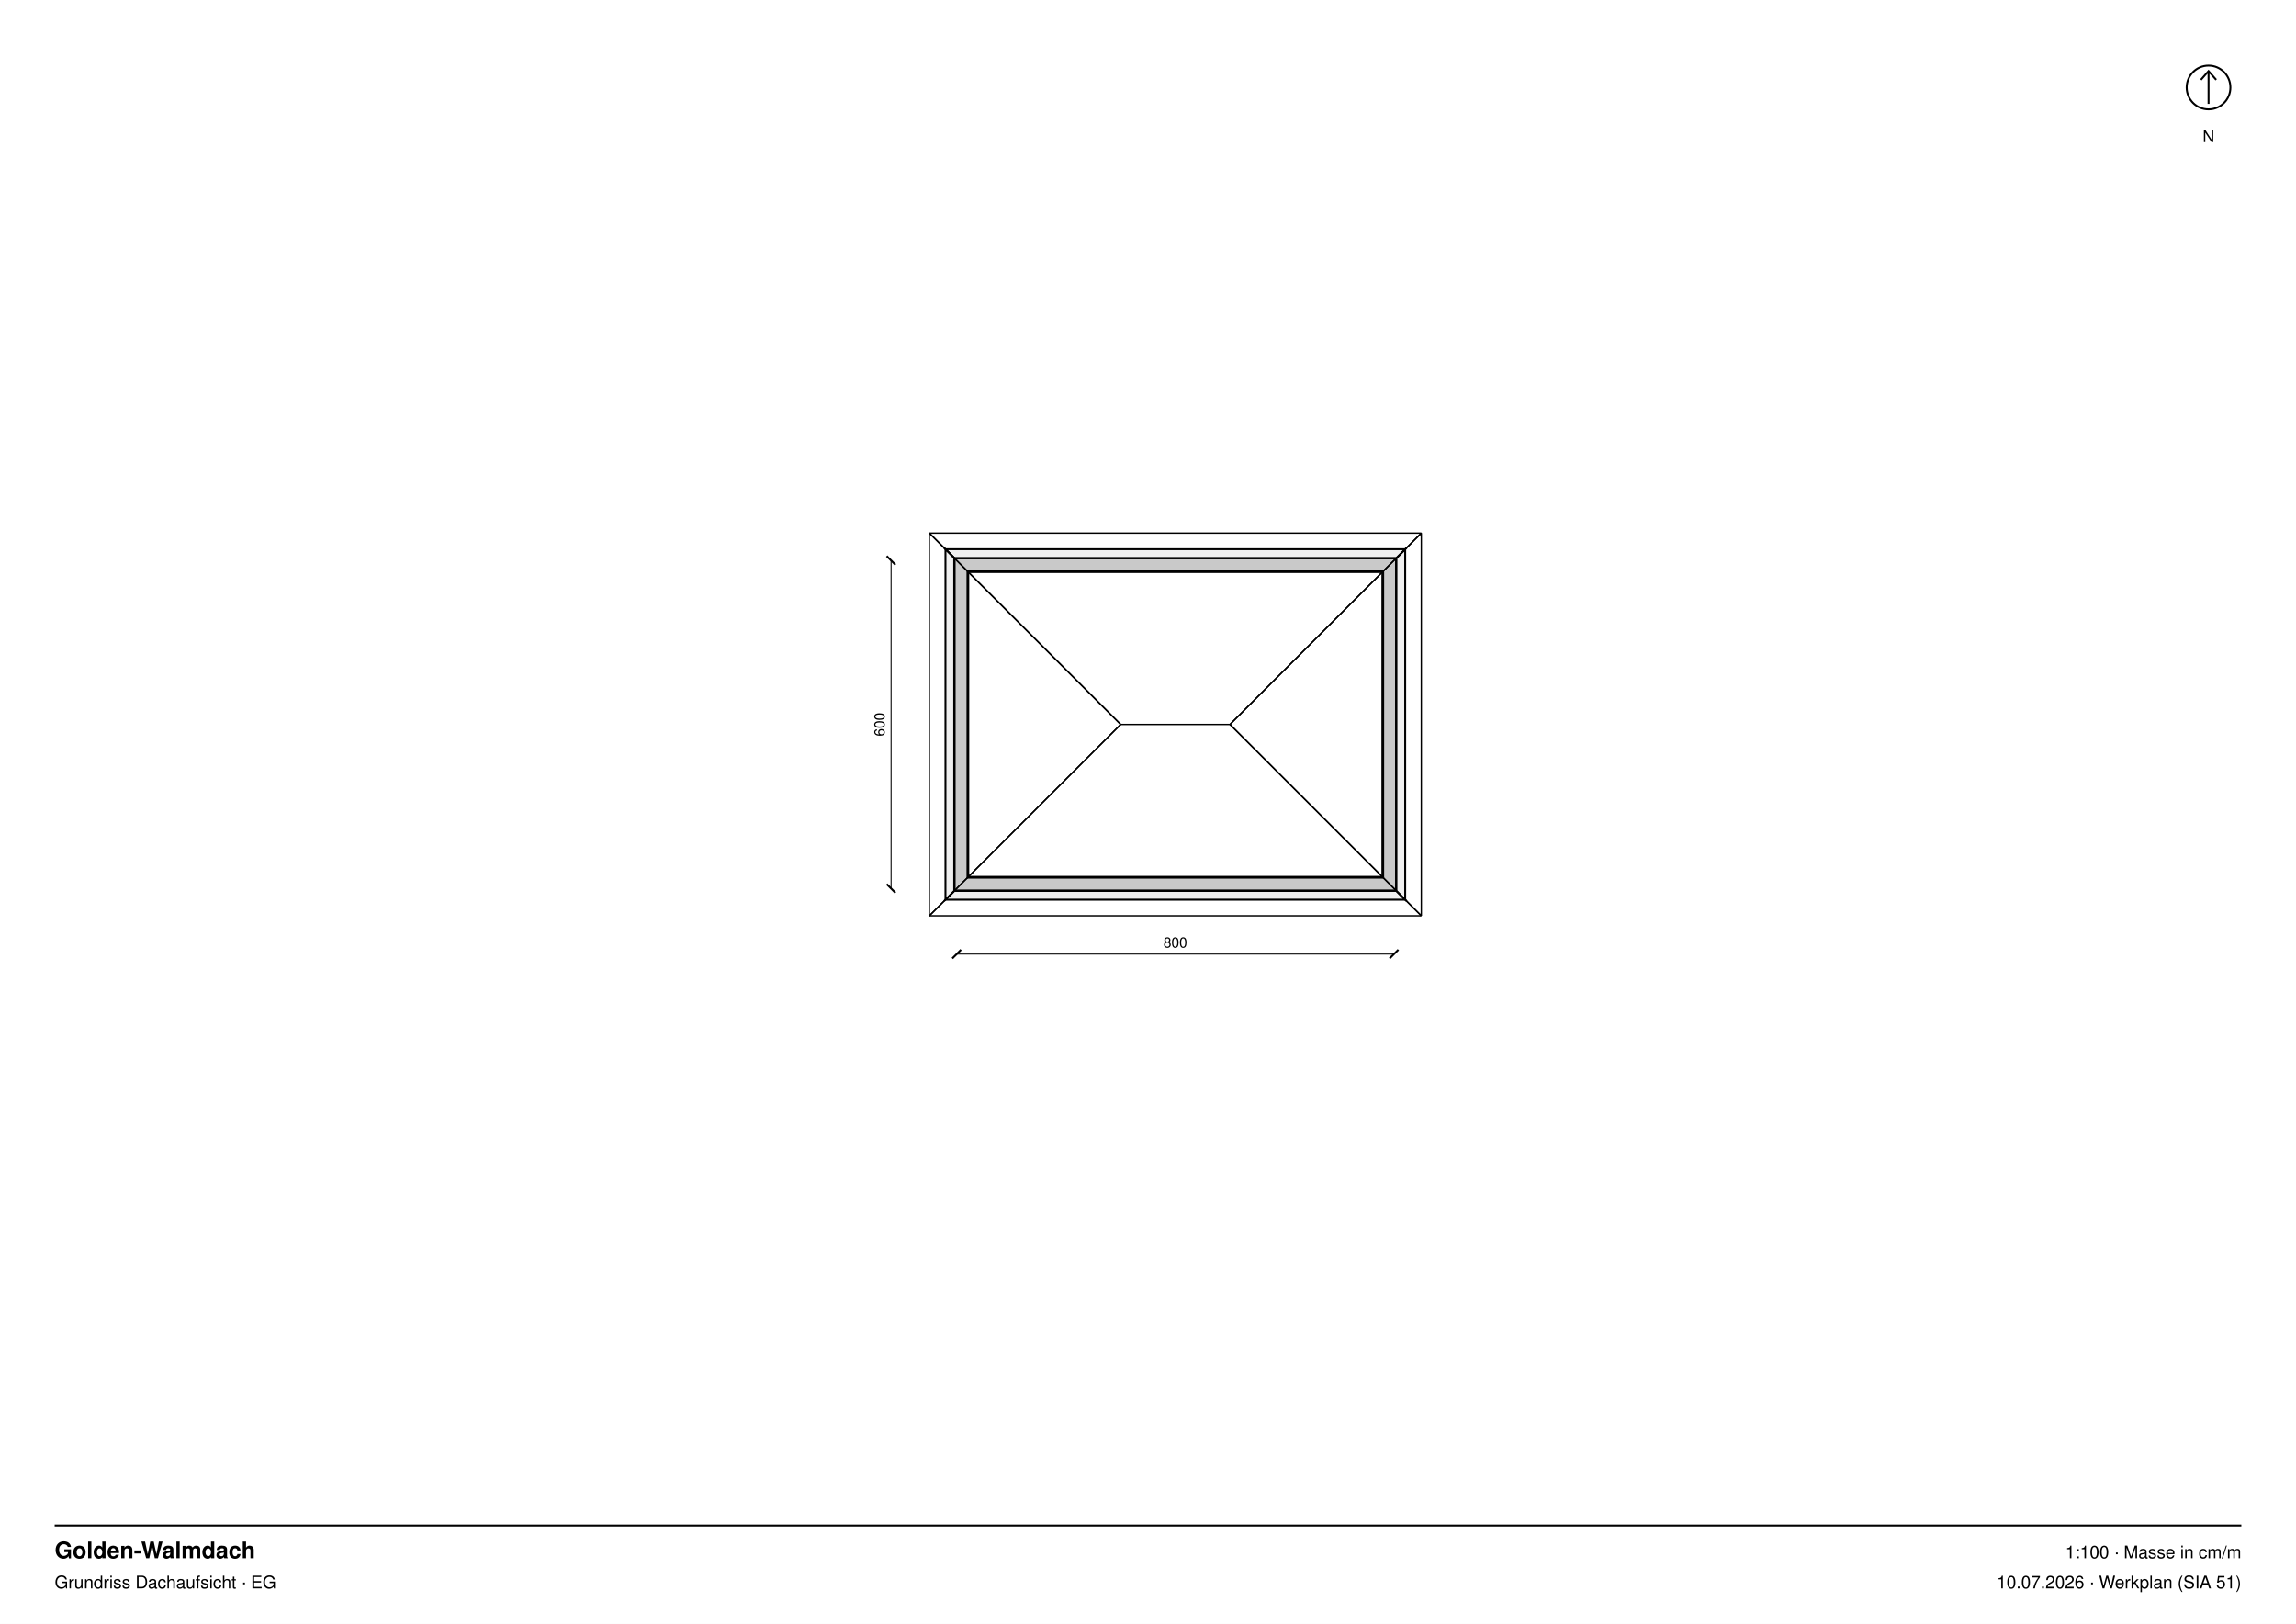
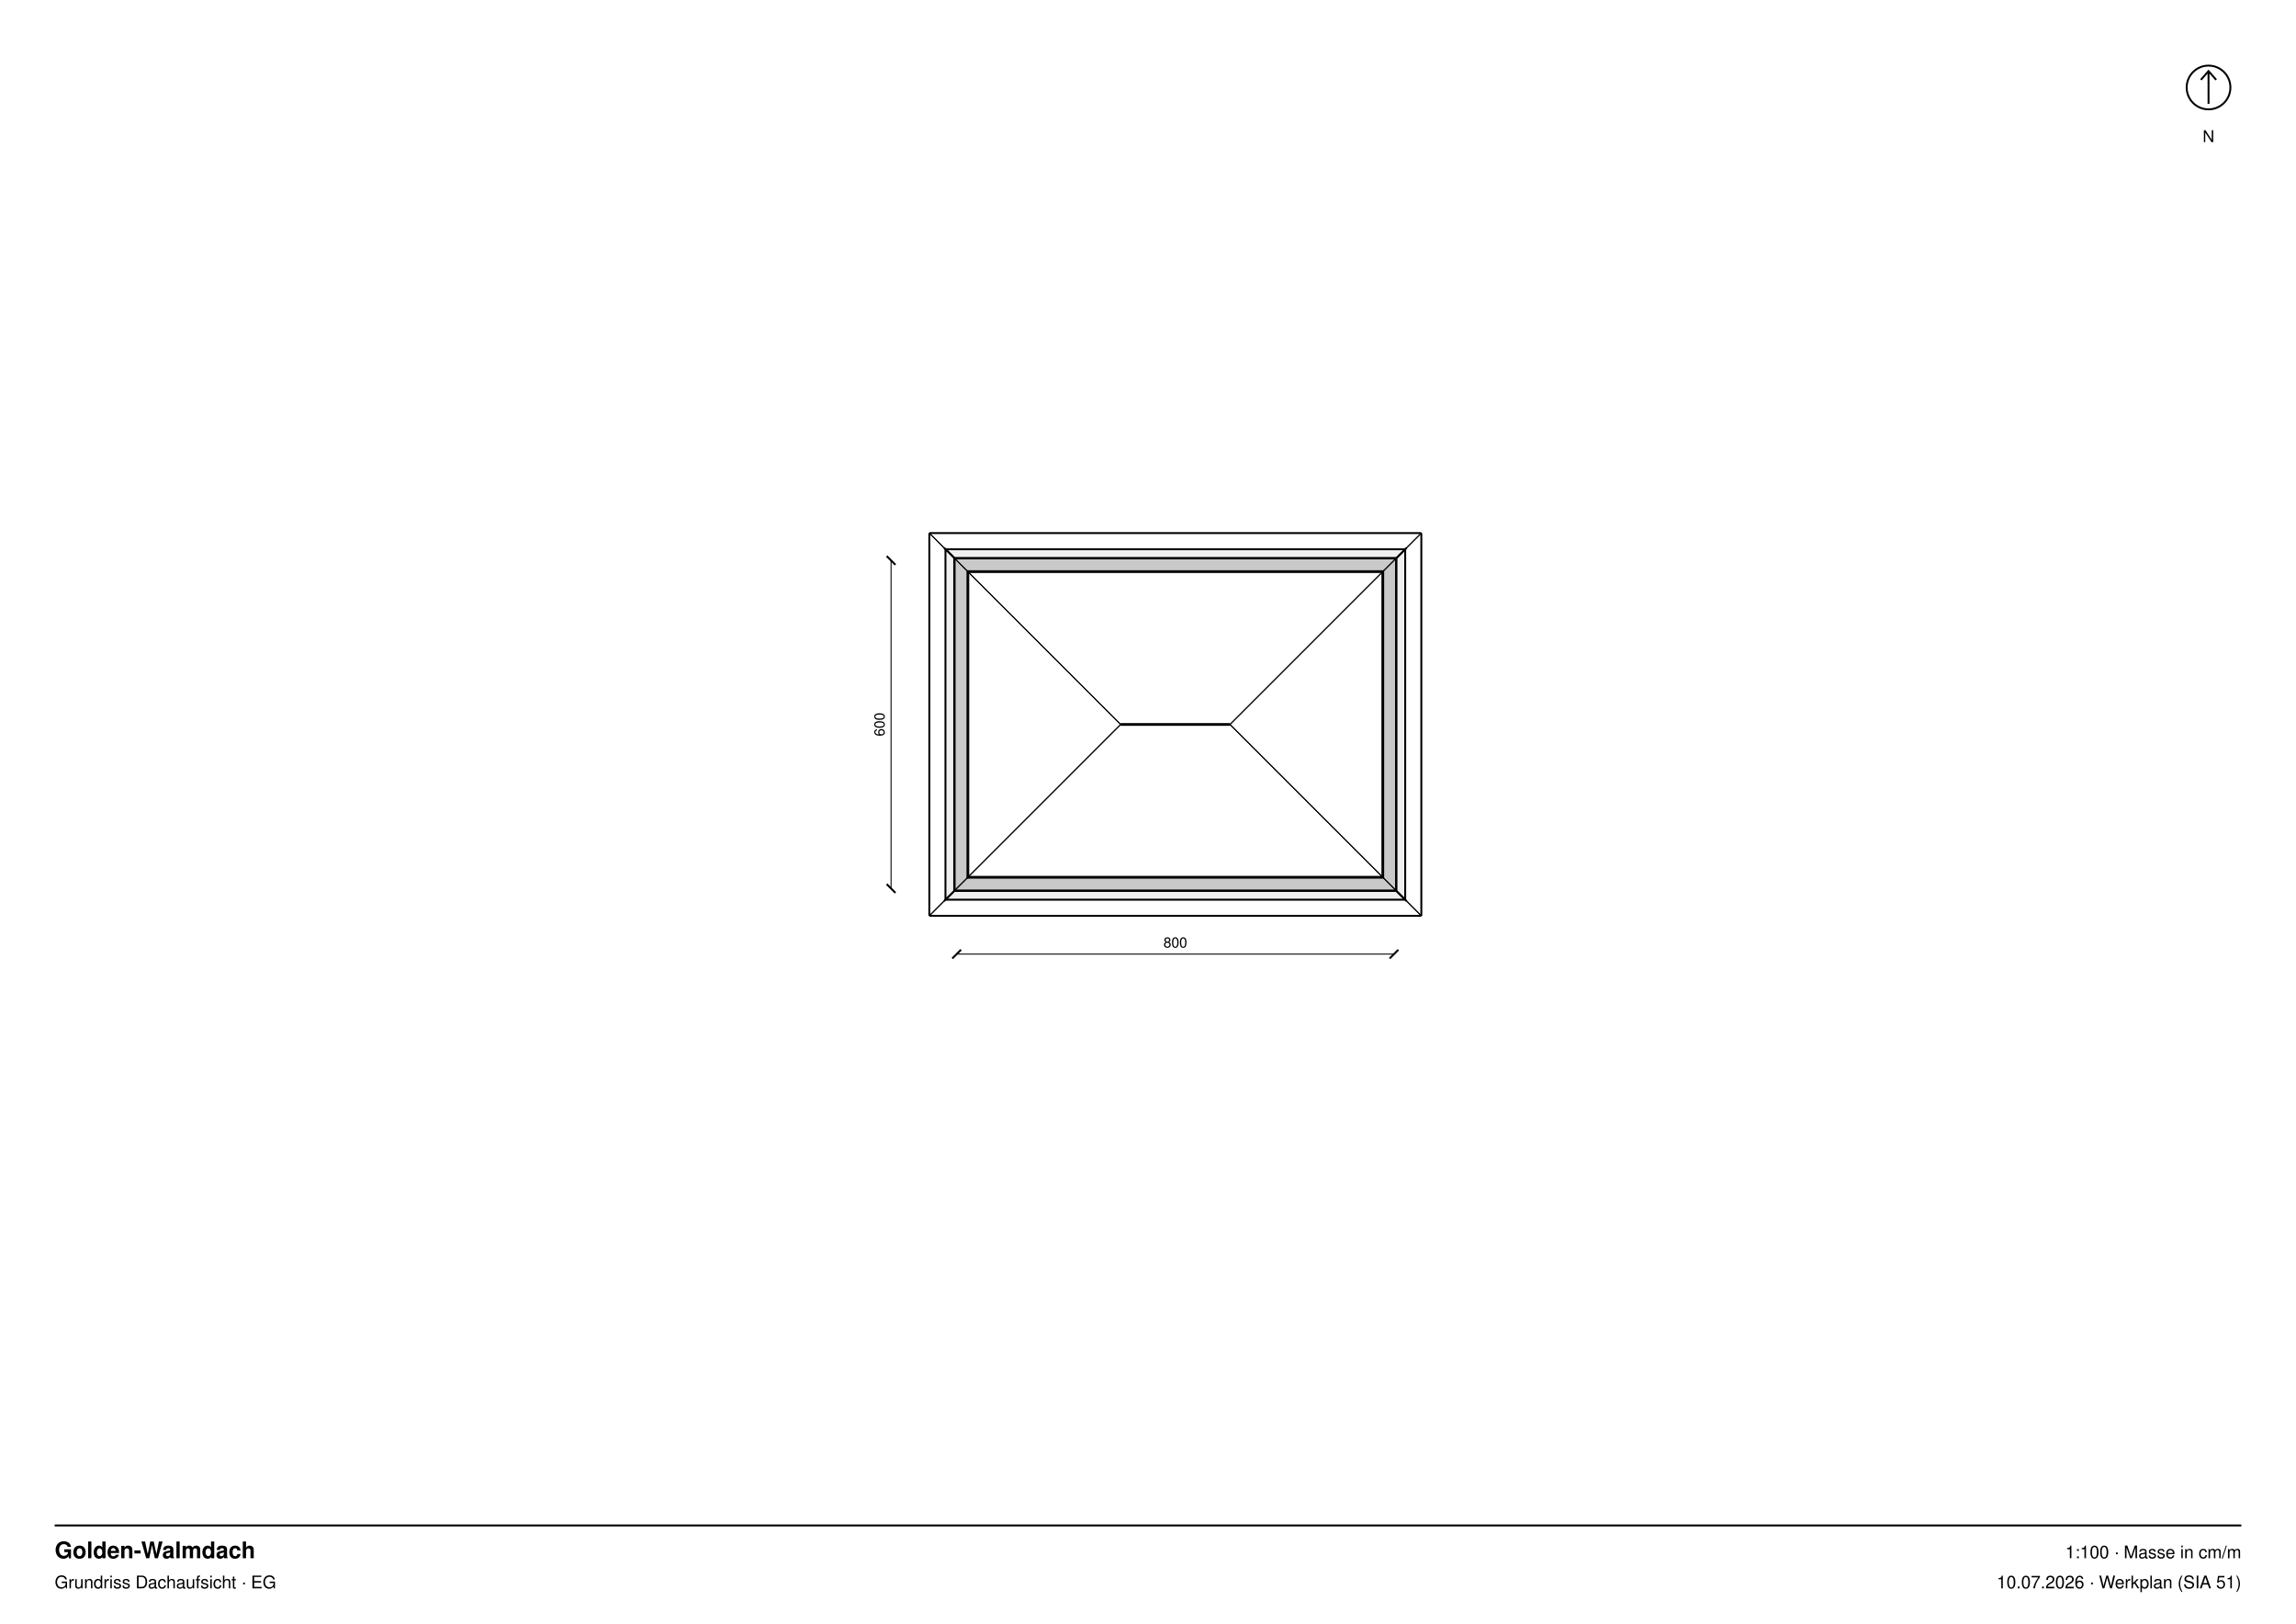
<svg xmlns="http://www.w3.org/2000/svg" width="420mm" height="297mm" viewBox="0 0 420 297" font-family="Helvetica, Arial, sans-serif">
  <rect width="420" height="297" fill="white" />
  <g transform="translate(175.00, 162.50) scale(0.01)">
    <path d="M 8045 45 L 8045 -6045 L -45 -6045 L -45 45 Z M 205 -5795 L 7795 -5795 L 7795 -205 L 205 -205 Z" fill-rule="evenodd" fill="#c9c9c9" stroke="black" stroke-width="50" />
    <path d="M -45 45 L 8045 45 L 8205 205 L -205 205 Z" fill-rule="evenodd" fill="#efefef" stroke="black" stroke-width="35" />
    <path d="M 8045 45 L 8045 -6045 L 8205 -6205 L 8205 205 Z" fill-rule="evenodd" fill="#efefef" stroke="black" stroke-width="35" />
    <path d="M 8045 -6045 L -45 -6045 L -205 -6205 L 8205 -6205 Z" fill-rule="evenodd" fill="#efefef" stroke="black" stroke-width="35" />
    <path d="M -45 -6045 L -45 45 L -205 205 L -205 -6205 Z" fill-rule="evenodd" fill="#efefef" stroke="black" stroke-width="35" />
-     <line x1="8500" y1="-6500" x2="-500" y2="-6500" stroke="black" stroke-width="25" />
-     <line x1="-500" y1="-6500" x2="3000" y2="-3000" stroke="black" stroke-width="25" />
-     <line x1="5000" y1="-3000" x2="8500" y2="-6500" stroke="black" stroke-width="25" />
-     <line x1="-500" y1="-6500" x2="-500" y2="500" stroke="black" stroke-width="25" />
-     <line x1="-500" y1="500" x2="3000" y2="-3000" stroke="black" stroke-width="25" />
-     <line x1="3000" y1="-3000" x2="-500" y2="-6500" stroke="black" stroke-width="25" />
-     <line x1="-500" y1="500" x2="8500" y2="500" stroke="black" stroke-width="25" />
-     <line x1="8500" y1="500" x2="5000" y2="-3000" stroke="black" stroke-width="25" />
-     <line x1="3000" y1="-3000" x2="-500" y2="500" stroke="black" stroke-width="25" />
-     <line x1="8500" y1="500" x2="8500" y2="-6500" stroke="black" stroke-width="25" />
-     <line x1="8500" y1="-6500" x2="5000" y2="-3000" stroke="black" stroke-width="25" />
-     <line x1="5000" y1="-3000" x2="8500" y2="500" stroke="black" stroke-width="25" />
-     <line x1="5000" y1="-3000" x2="3000" y2="-3000" stroke="black" stroke-width="25" />
+     <line x1="8500" y1="-6500" x2="-500" y2="-6500" stroke="black" stroke-width="35" />
+     <line x1="-500" y1="-6500" x2="3000" y2="-3000" stroke="black" stroke-width="18" />
+     <line x1="5000" y1="-3000" x2="8500" y2="-6500" stroke="black" stroke-width="18" />
+     <line x1="-500" y1="-6500" x2="-500" y2="500" stroke="black" stroke-width="35" />
+     <line x1="-500" y1="500" x2="3000" y2="-3000" stroke="black" stroke-width="18" />
+     <line x1="3000" y1="-3000" x2="-500" y2="-6500" stroke="black" stroke-width="18" />
+     <line x1="-500" y1="500" x2="8500" y2="500" stroke="black" stroke-width="35" />
+     <line x1="8500" y1="500" x2="5000" y2="-3000" stroke="black" stroke-width="18" />
+     <line x1="3000" y1="-3000" x2="-500" y2="500" stroke="black" stroke-width="18" />
+     <line x1="8500" y1="500" x2="8500" y2="-6500" stroke="black" stroke-width="35" />
+     <line x1="8500" y1="-6500" x2="5000" y2="-3000" stroke="black" stroke-width="18" />
+     <line x1="5000" y1="-3000" x2="8500" y2="500" stroke="black" stroke-width="18" />
+     <line x1="5000" y1="-3000" x2="3000" y2="-3000" stroke="black" stroke-width="50" />
    <g stroke="black" fill="black">
      <line x1="0" y1="1200" x2="8000" y2="1200" stroke-width="18" />
      <line x1="-80" y1="1280" x2="80" y2="1120" stroke-width="36" />
      <line x1="7920" y1="1280" x2="8080" y2="1120" stroke-width="36" />
      <text x="4000" y="1080" text-anchor="middle" font-size="260" stroke="none">800</text>
    </g>
    <g stroke="black" fill="black">
      <line x1="-1200" y1="0" x2="-1200" y2="-6000" stroke-width="18" />
      <line x1="-1280" y1="-80" x2="-1120" y2="80" stroke-width="36" />
      <line x1="-1280" y1="-6080" x2="-1120" y2="-5920" stroke-width="36" />
      <text x="-1320" y="-3000" text-anchor="middle" font-size="260" stroke="none" transform="rotate(-90 -1320 -3000)">600</text>
    </g>
  </g>
  <g stroke="black" fill="none" stroke-width="0.35">
    <circle cx="404" cy="16" r="4" />
    <path d="M 404 19 L 404 13 M 402.6 14.6 L 404 13 L 405.4 14.6" />
    <text x="404" y="26" text-anchor="middle" font-size="3" stroke="none" fill="black">N</text>
  </g>
  <g font-size="3.2">
    <line x1="10" y1="279" x2="410" y2="279" stroke="black" stroke-width="0.35" />
    <text x="10" y="285" font-weight="bold" font-size="4.2">Golden-Walmdach</text>
    <text x="10" y="290.5">Grundriss Dachaufsicht · EG</text>
    <text x="410" y="285" text-anchor="end">1:100 · Masse in cm/m</text>
    <text x="410" y="290.5" text-anchor="end">10.07.2026 · Werkplan (SIA 51)</text>
  </g>
</svg>
